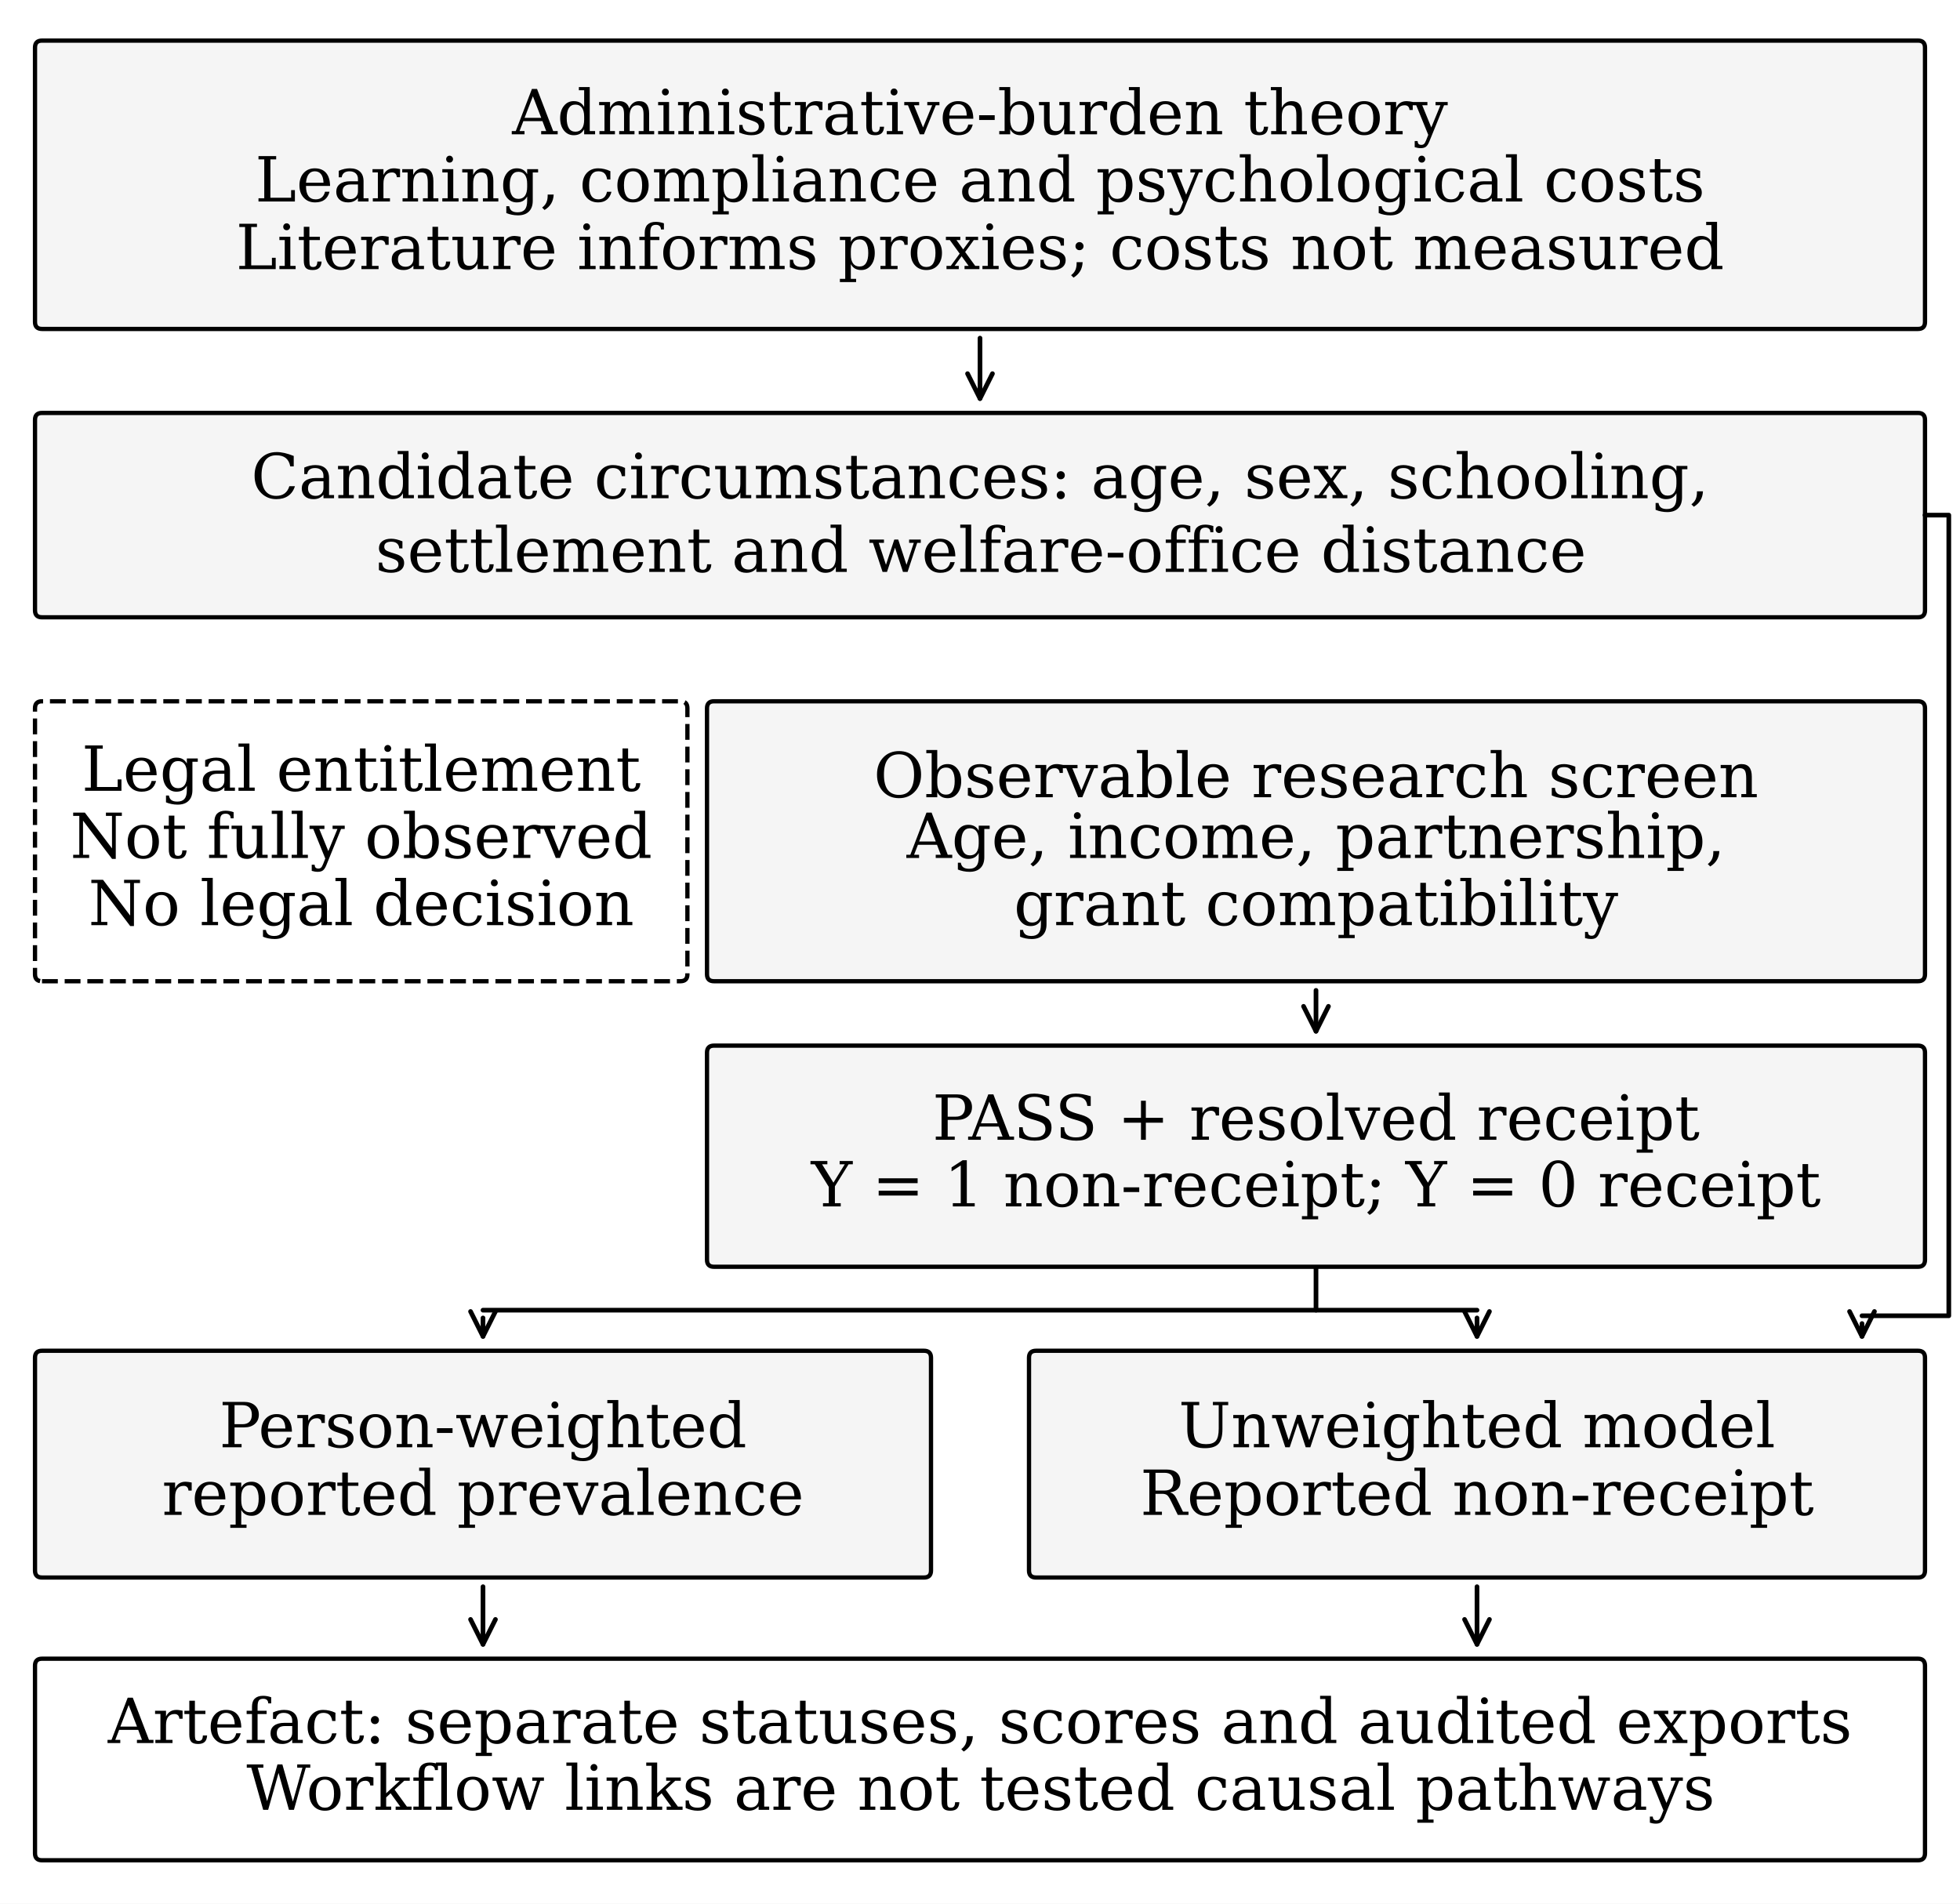
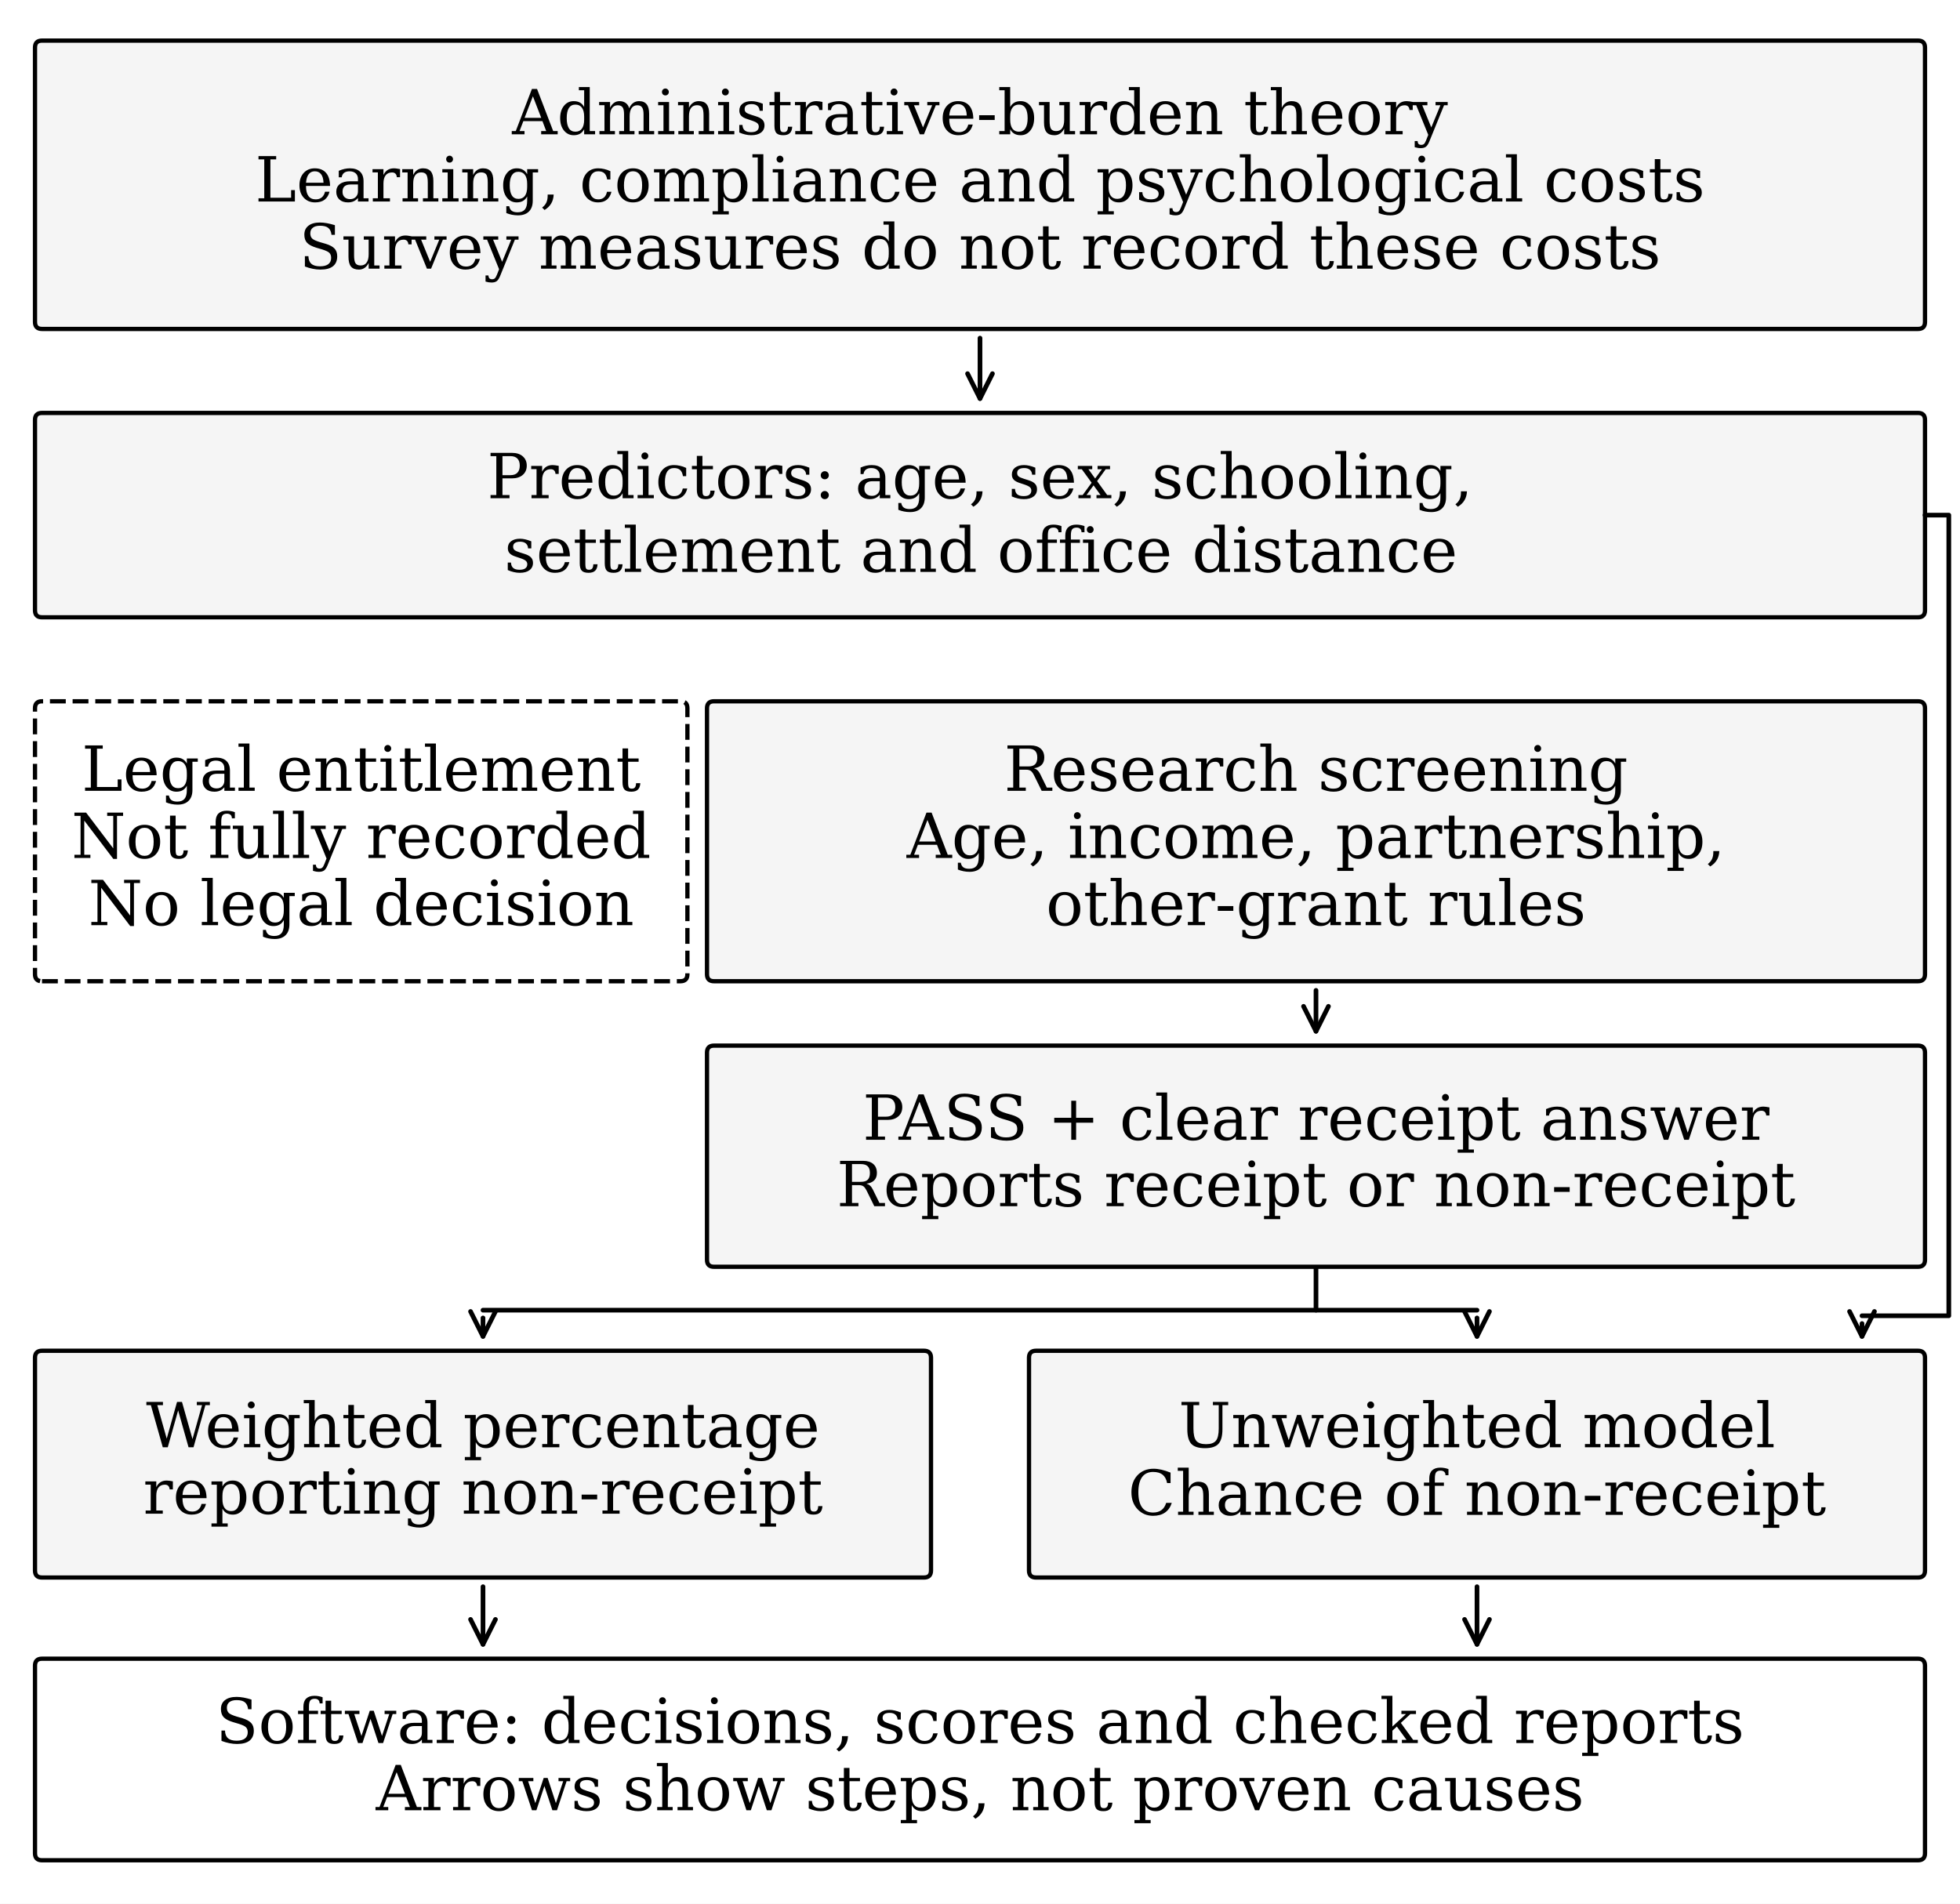
<svg xmlns="http://www.w3.org/2000/svg" width="504pt" height="489.6pt" viewBox="0 0 504 489.6" version="1.1">
  <defs>
    <style type="text/css">*{stroke-linejoin: round; stroke-linecap: butt}</style>
  </defs>
  <g id="figure_1">
    <g id="patch_1">
      <path d="M 0 489.6 L 504 489.6 L 504 0 L 0 0 z " style="fill: #ffffff" />
    </g>
    <g id="axes_1">
      <g id="patch_2">
        <path d="M 10.8 84.6 L 493.2 84.6 Q 495 84.6 495 82.8 L 495 12.24 Q 495 10.44 493.2 10.44 L 10.8 10.44 Q 9 10.44 9 12.24 L 9 82.8 Q 9 84.6 10.8 84.6 z " clip-path="url(#pbd161a474f)" style="fill: #f5f5f5; stroke: #000000; stroke-width: 1.1; stroke-linejoin: miter" />
      </g>
      <g id="patch_3">
        <path d="M 10.8 158.76 L 493.2 158.76 Q 495 158.76 495 156.96 L 495 108 Q 495 106.2 493.2 106.2 L 10.8 106.2 Q 9 106.2 9 108 L 9 156.96 Q 9 158.76 10.8 158.76 z " clip-path="url(#pbd161a474f)" style="fill: #f5f5f5; stroke: #000000; stroke-width: 1.1; stroke-linejoin: miter" />
      </g>
      <g id="patch_4">
        <path d="M 10.8 252.36 L 174.96 252.36 Q 176.76 252.36 176.76 250.56 L 176.76 182.16 Q 176.76 180.36 174.96 180.36 L 10.8 180.36 Q 9 180.36 9 182.16 L 9 250.56 Q 9 252.36 10.8 252.36 z " clip-path="url(#pbd161a474f)" style="fill: #ffffff; stroke-dasharray: 4.07,1.76; stroke-dashoffset: 0; stroke: #000000; stroke-width: 1.1; stroke-linejoin: miter" />
      </g>
      <g id="patch_5">
        <path d="M 183.6 252.36 L 493.2 252.36 Q 495 252.36 495 250.56 L 495 182.16 Q 495 180.36 493.2 180.36 L 183.6 180.36 Q 181.8 180.36 181.8 182.16 L 181.8 250.56 Q 181.8 252.36 183.6 252.36 z " clip-path="url(#pbd161a474f)" style="fill: #f5f5f5; stroke: #000000; stroke-width: 1.1; stroke-linejoin: miter" />
      </g>
      <g id="patch_6">
        <path d="M 183.6 325.8 L 493.2 325.8 Q 495 325.8 495 324 L 495 270.72 Q 495 268.92 493.2 268.92 L 183.6 268.92 Q 181.8 268.92 181.8 270.72 L 181.8 324 Q 181.8 325.8 183.6 325.8 z " clip-path="url(#pbd161a474f)" style="fill: #f5f5f5; stroke: #000000; stroke-width: 1.1; stroke-linejoin: miter" />
      </g>
      <g id="patch_7">
        <path d="M 10.8 405.72 L 237.6 405.72 Q 239.4 405.72 239.4 403.92 L 239.4 349.2 Q 239.4 347.4 237.6 347.4 L 10.8 347.4 Q 9 347.4 9 349.2 L 9 403.92 Q 9 405.72 10.8 405.72 z " clip-path="url(#pbd161a474f)" style="fill: #f5f5f5; stroke: #000000; stroke-width: 1.1; stroke-linejoin: miter" />
      </g>
      <g id="patch_8">
        <path d="M 266.4 405.72 L 493.2 405.72 Q 495 405.72 495 403.92 L 495 349.2 Q 495 347.4 493.2 347.4 L 266.4 347.4 Q 264.6 347.4 264.6 349.2 L 264.6 403.92 Q 264.6 405.72 266.4 405.72 z " clip-path="url(#pbd161a474f)" style="fill: #f5f5f5; stroke: #000000; stroke-width: 1.1; stroke-linejoin: miter" />
      </g>
      <g id="patch_9">
        <path d="M 10.8 478.44 L 493.2 478.44 Q 495 478.44 495 476.64 L 495 428.4 Q 495 426.6 493.2 426.6 L 10.8 426.6 Q 9 426.6 9 428.4 L 9 476.64 Q 9 478.44 10.8 478.44 z " clip-path="url(#pbd161a474f)" style="fill: #ffffff; stroke: #000000; stroke-width: 1.1; stroke-linejoin: miter" />
      </g>
      <g id="line2d_1">
        <path d="M 338.4 326.16 L 338.4 336.96 L 124.2 336.96 " clip-path="url(#pbd161a474f)" style="fill: none; stroke: #000000; stroke-width: 1.2; stroke-linecap: round" />
      </g>
      <g id="line2d_2">
        <path d="M 338.4 336.96 L 379.8 336.96 " clip-path="url(#pbd161a474f)" style="fill: none; stroke: #000000; stroke-width: 1.2; stroke-linecap: round" />
      </g>
      <g id="line2d_3">
        <path d="M 495 132.48 L 501.12 132.48 L 501.12 338.4 L 478.8 338.4 " clip-path="url(#pbd161a474f)" style="fill: none; stroke: #000000; stroke-width: 1.2; stroke-linecap: round" />
      </g>
      <g id="text_1">
        <text style="font-size: 16px; font-family: 'DejaVu Serif'" transform="translate(131.6875 34.54125)">Administrative-burden theory</text>
        <text style="font-size: 16px; font-family: 'DejaVu Serif'" transform="translate(65.57875 51.82125)">Learning, compliance and psychological costs</text>
-         <text style="font-size: 16px; font-family: 'DejaVu Serif'" transform="translate(60.6425 69.215)">Literature informs proxies; costs not measured</text>
+         <text style="font-size: 16px; font-family: 'DejaVu Serif'" transform="translate(76.91625 69.10125)">Survey measures do not record these costs</text>
      </g>
      <g id="text_2">
-         <text style="font-size: 16px; font-family: 'DejaVu Serif'" transform="translate(64.56 128.1413)">Candidate circumstances: age, sex, schooling,</text>
-         <text style="font-size: 16px; font-family: 'DejaVu Serif'" transform="translate(96.53 147.085)">settlement and welfare-office distance</text>
+         <text style="font-size: 16px; font-family: 'DejaVu Serif'" transform="translate(125.25 128.1413)">Predictors: age, sex, schooling,</text>
+         <text style="font-size: 16px; font-family: 'DejaVu Serif'" transform="translate(129.665 147.085)">settlement and office distance</text>
      </g>
      <g id="patch_10">
        <path d="M 252 86.961 Q 252 95.403 252 102.503 " style="fill: none; stroke: #000000; stroke-width: 1.2; stroke-linecap: round" />
        <path d="M 255.2 96.103 L 252 102.503 L 248.8 96.103 " style="fill: none; stroke: #000000; stroke-width: 1.2; stroke-linecap: round" />
      </g>
      <g id="text_3">
        <text style="font-size: 16px; font-family: 'DejaVu Serif'" transform="translate(20.98125 203.3812)">Legal entitlement</text>
-         <text style="font-size: 16px; font-family: 'DejaVu Serif'" transform="translate(18.035 220.6612)">Not fully observed</text>
+         <text style="font-size: 16px; font-family: 'DejaVu Serif'" transform="translate(18.35625 220.6612)">Not fully recorded</text>
        <text style="font-size: 16px; font-family: 'DejaVu Serif'" transform="translate(22.7075 237.9412)">No legal decision</text>
      </g>
      <g id="text_4">
-         <text style="font-size: 16px; font-family: 'DejaVu Serif'" transform="translate(224.61 205.045)">Observable research screen</text>
+         <text style="font-size: 16px; font-family: 'DejaVu Serif'" transform="translate(258.1687 203.3812)">Research screening</text>
        <text style="font-size: 16px; font-family: 'DejaVu Serif'" transform="translate(233.1463 220.6612)">Age, income, partnership,</text>
-         <text style="font-size: 16px; font-family: 'DejaVu Serif'" transform="translate(260.695 237.9412)">grant compatibility</text>
+         <text style="font-size: 16px; font-family: 'DejaVu Serif'" transform="translate(268.9538 237.9412)">other-grant rules</text>
      </g>
      <g id="text_5">
-         <text style="font-size: 16px; font-family: 'DejaVu Serif'" transform="translate(239.7388 293.135)">PASS + resolved receipt</text>
-         <text style="font-size: 16px; font-family: 'DejaVu Serif'" transform="translate(208.595 310.2738)">Y = 1 non-receipt; Y = 0 receipt</text>
+         <text style="font-size: 16px; font-family: 'DejaVu Serif'" transform="translate(221.81 293.135)">PASS + clear receipt answer</text>
+         <text style="font-size: 16px; font-family: 'DejaVu Serif'" transform="translate(215.13 310.2225)">Reports receipt or non-receipt</text>
      </g>
      <g id="patch_11">
        <path d="M 338.4 254.719 Q 338.4 260.641 338.4 265.221 " style="fill: none; stroke: #000000; stroke-width: 1.2; stroke-linecap: round" />
        <path d="M 341.6 258.821 L 338.4 265.221 L 335.2 258.821 " style="fill: none; stroke: #000000; stroke-width: 1.2; stroke-linecap: round" />
      </g>
      <g id="text_6">
-         <text style="font-size: 16px; font-family: 'DejaVu Serif'" transform="translate(56.35375 372.2212)">Person-weighted</text>
-         <text style="font-size: 16px; font-family: 'DejaVu Serif'" transform="translate(41.635 389.615)">reported prevalence</text>
+         <text style="font-size: 16px; font-family: 'DejaVu Serif'" transform="translate(37.56 372.2212)">Weighted percentage</text>
+         <text style="font-size: 16px; font-family: 'DejaVu Serif'" transform="translate(36.79625 389.3087)">reporting non-receipt</text>
      </g>
      <g id="text_7">
        <text style="font-size: 16px; font-family: 'DejaVu Serif'" transform="translate(303.0587 372.2212)">Unweighted model</text>
-         <text style="font-size: 16px; font-family: 'DejaVu Serif'" transform="translate(293.1725 389.615)">Reported non-receipt</text>
+         <text style="font-size: 16px; font-family: 'DejaVu Serif'" transform="translate(290.0325 389.615)">Chance of non-receipt</text>
      </g>
      <g id="patch_12">
        <path d="M 124.2 338.963 Q 124.2 342.002 124.2 343.699 " style="fill: none; stroke: #000000; stroke-width: 1.2; stroke-linecap: round" />
        <path d="M 127.4 337.299 L 124.2 343.699 L 121 337.299 " style="fill: none; stroke: #000000; stroke-width: 1.2; stroke-linecap: round" />
      </g>
      <g id="patch_13">
        <path d="M 379.8 338.963 Q 379.8 342.002 379.8 343.699 " style="fill: none; stroke: #000000; stroke-width: 1.2; stroke-linecap: round" />
        <path d="M 383 337.299 L 379.8 343.699 L 376.6 337.299 " style="fill: none; stroke: #000000; stroke-width: 1.2; stroke-linecap: round" />
      </g>
      <g id="patch_14">
        <path d="M 478.8 340.404 Q 478.8 342.722 478.8 343.699 " style="fill: none; stroke: #000000; stroke-width: 1.2; stroke-linecap: round" />
        <path d="M 482 337.299 L 478.8 343.699 L 475.6 337.299 " style="fill: none; stroke: #000000; stroke-width: 1.2; stroke-linecap: round" />
      </g>
      <g id="text_8">
-         <text style="font-size: 16px; font-family: 'DejaVu Serif'" transform="translate(27.7425 448.295)">Artefact: separate statuses, scores and audited exports</text>
-         <text style="font-size: 16px; font-family: 'DejaVu Serif'" transform="translate(63.37875 465.4613)">Workflow links are not tested causal pathways</text>
+         <text style="font-size: 16px; font-family: 'DejaVu Serif'" transform="translate(55.46875 448.295)">Software: decisions, scores and checked reports</text>
+         <text style="font-size: 16px; font-family: 'DejaVu Serif'" transform="translate(96.64875 465.575)">Arrows show steps, not proven causes</text>
      </g>
      <g id="patch_15">
        <path d="M 124.2 408.083 Q 124.2 416.162 124.2 422.899 " style="fill: none; stroke: #000000; stroke-width: 1.2; stroke-linecap: round" />
        <path d="M 127.4 416.499 L 124.2 422.899 L 121 416.499 " style="fill: none; stroke: #000000; stroke-width: 1.2; stroke-linecap: round" />
      </g>
      <g id="patch_16">
        <path d="M 379.8 408.083 Q 379.8 416.162 379.8 422.899 " style="fill: none; stroke: #000000; stroke-width: 1.2; stroke-linecap: round" />
        <path d="M 383 416.499 L 379.8 422.899 L 376.6 416.499 " style="fill: none; stroke: #000000; stroke-width: 1.2; stroke-linecap: round" />
      </g>
    </g>
  </g>
  <defs>
    <clipPath id="pbd161a474f">
      <rect x="0" y="0" width="504" height="489.6" />
    </clipPath>
  </defs>
</svg>
